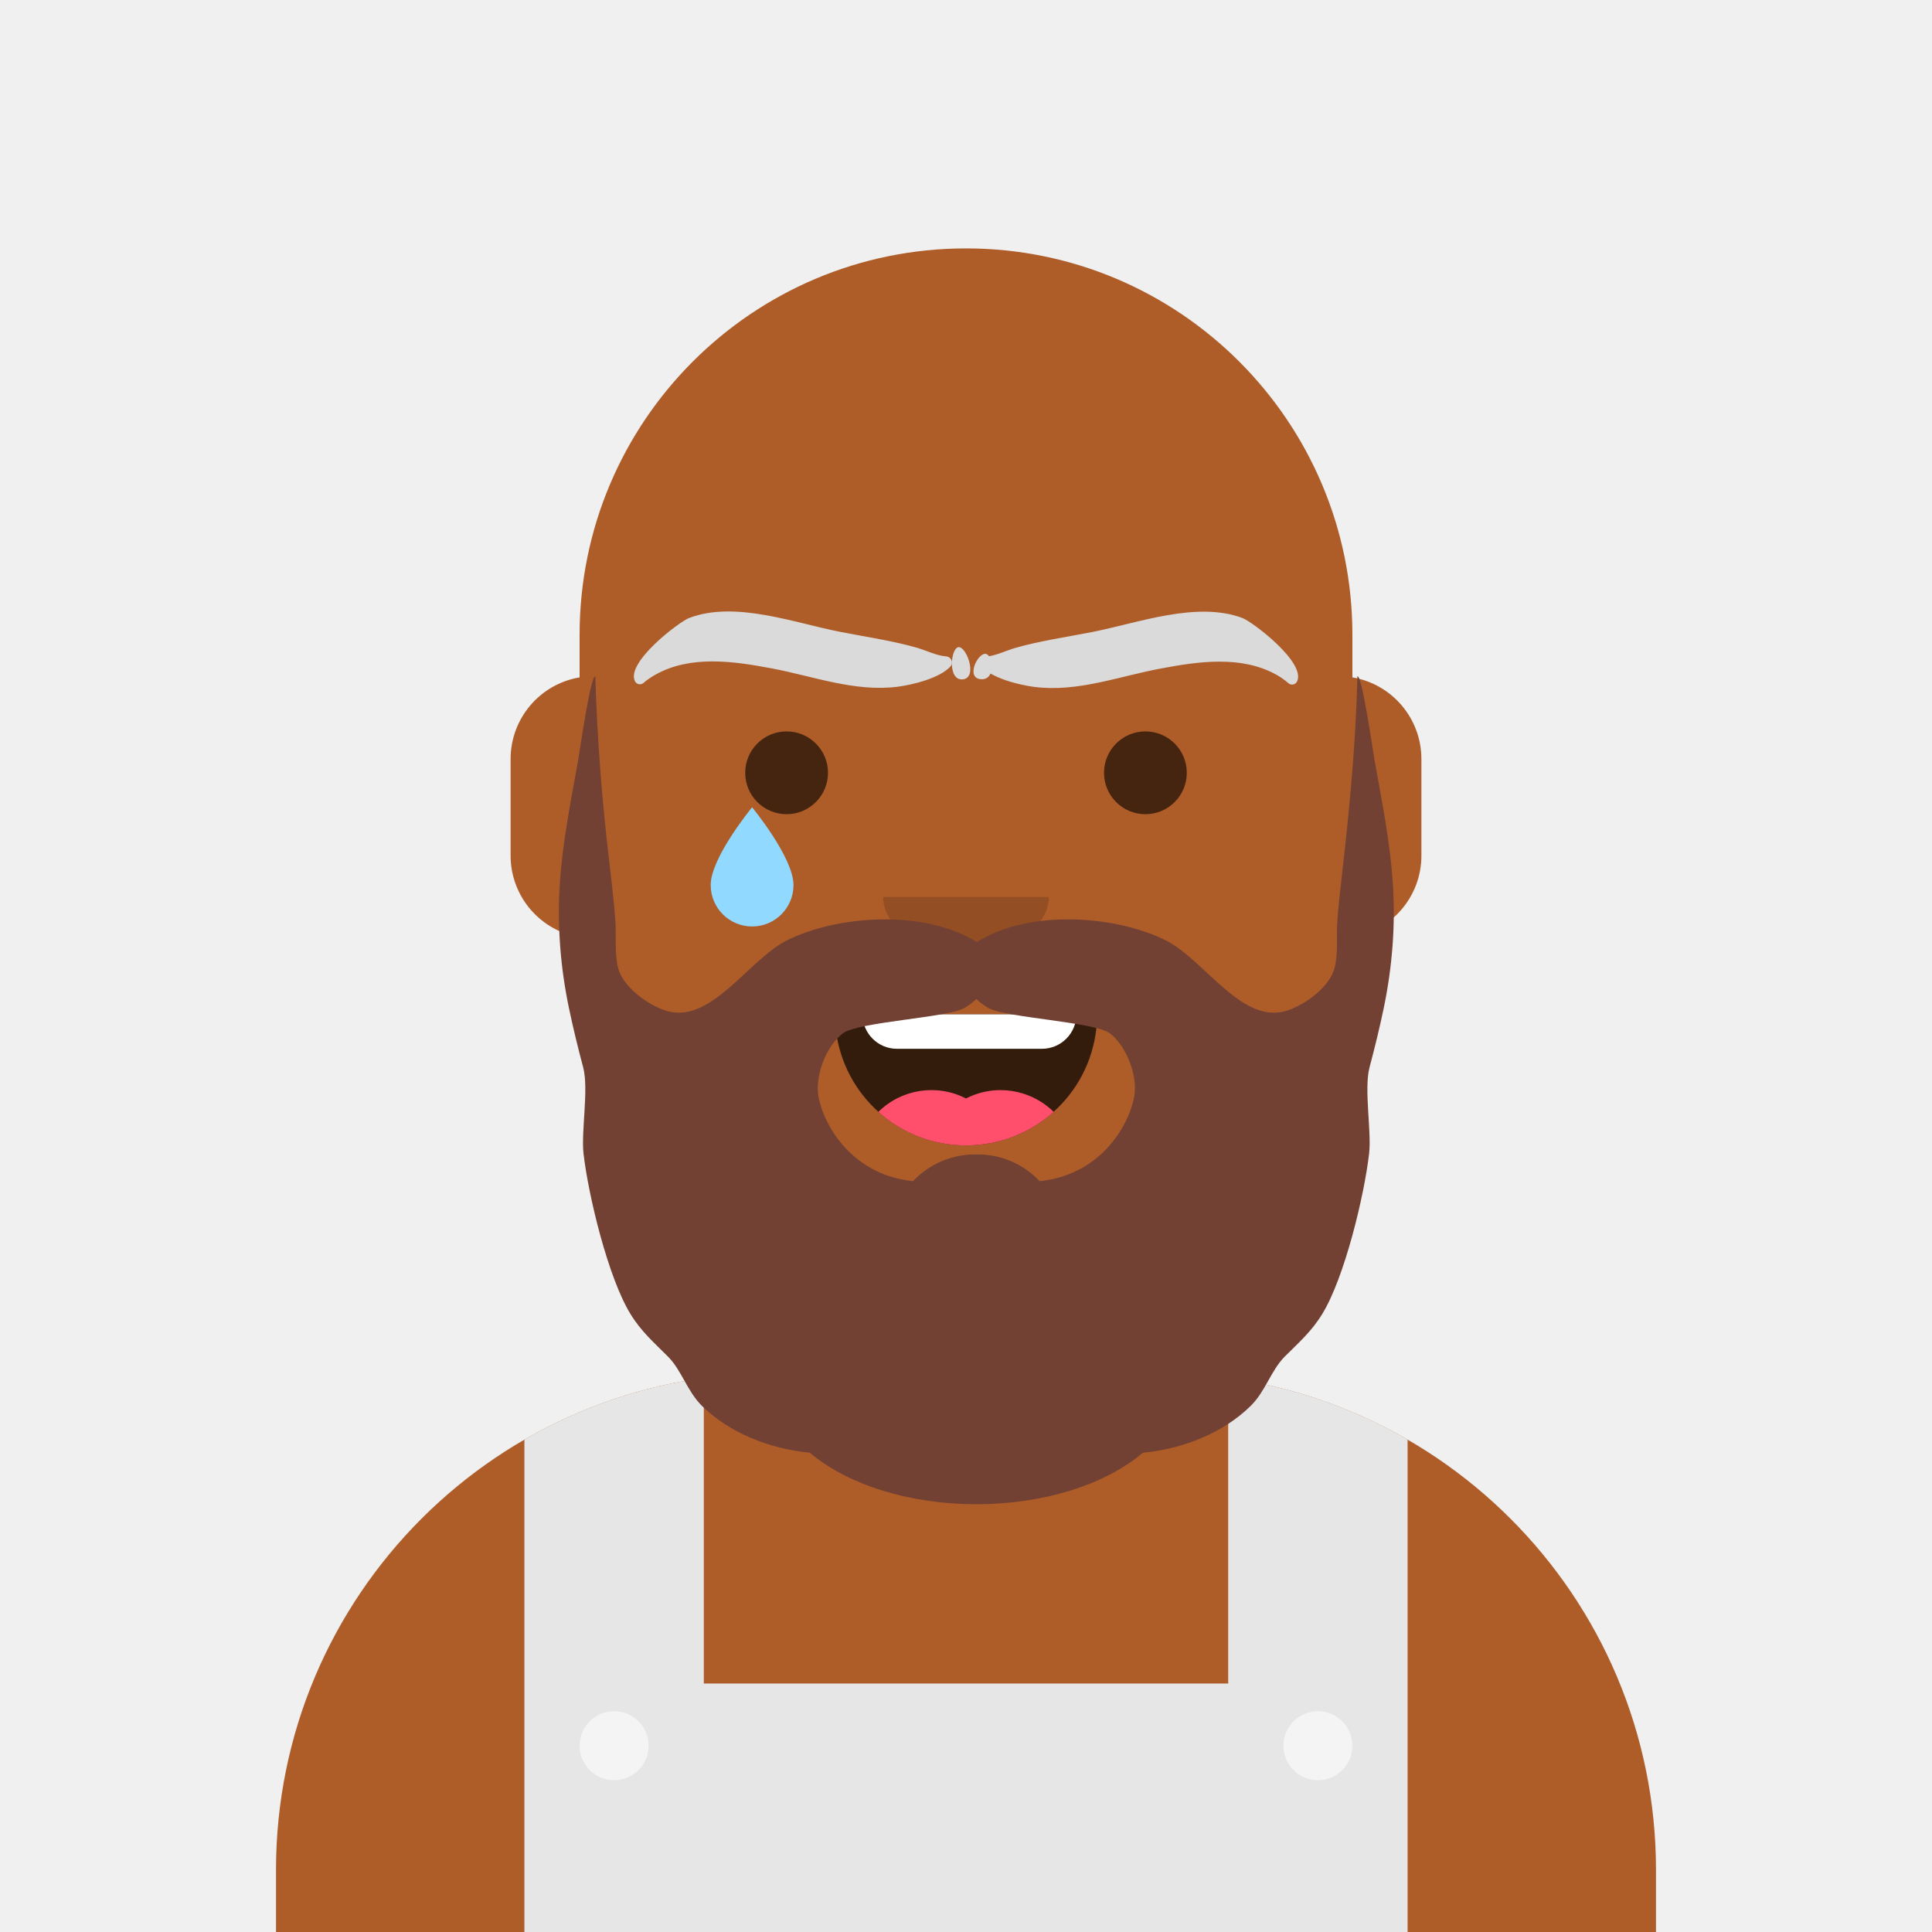
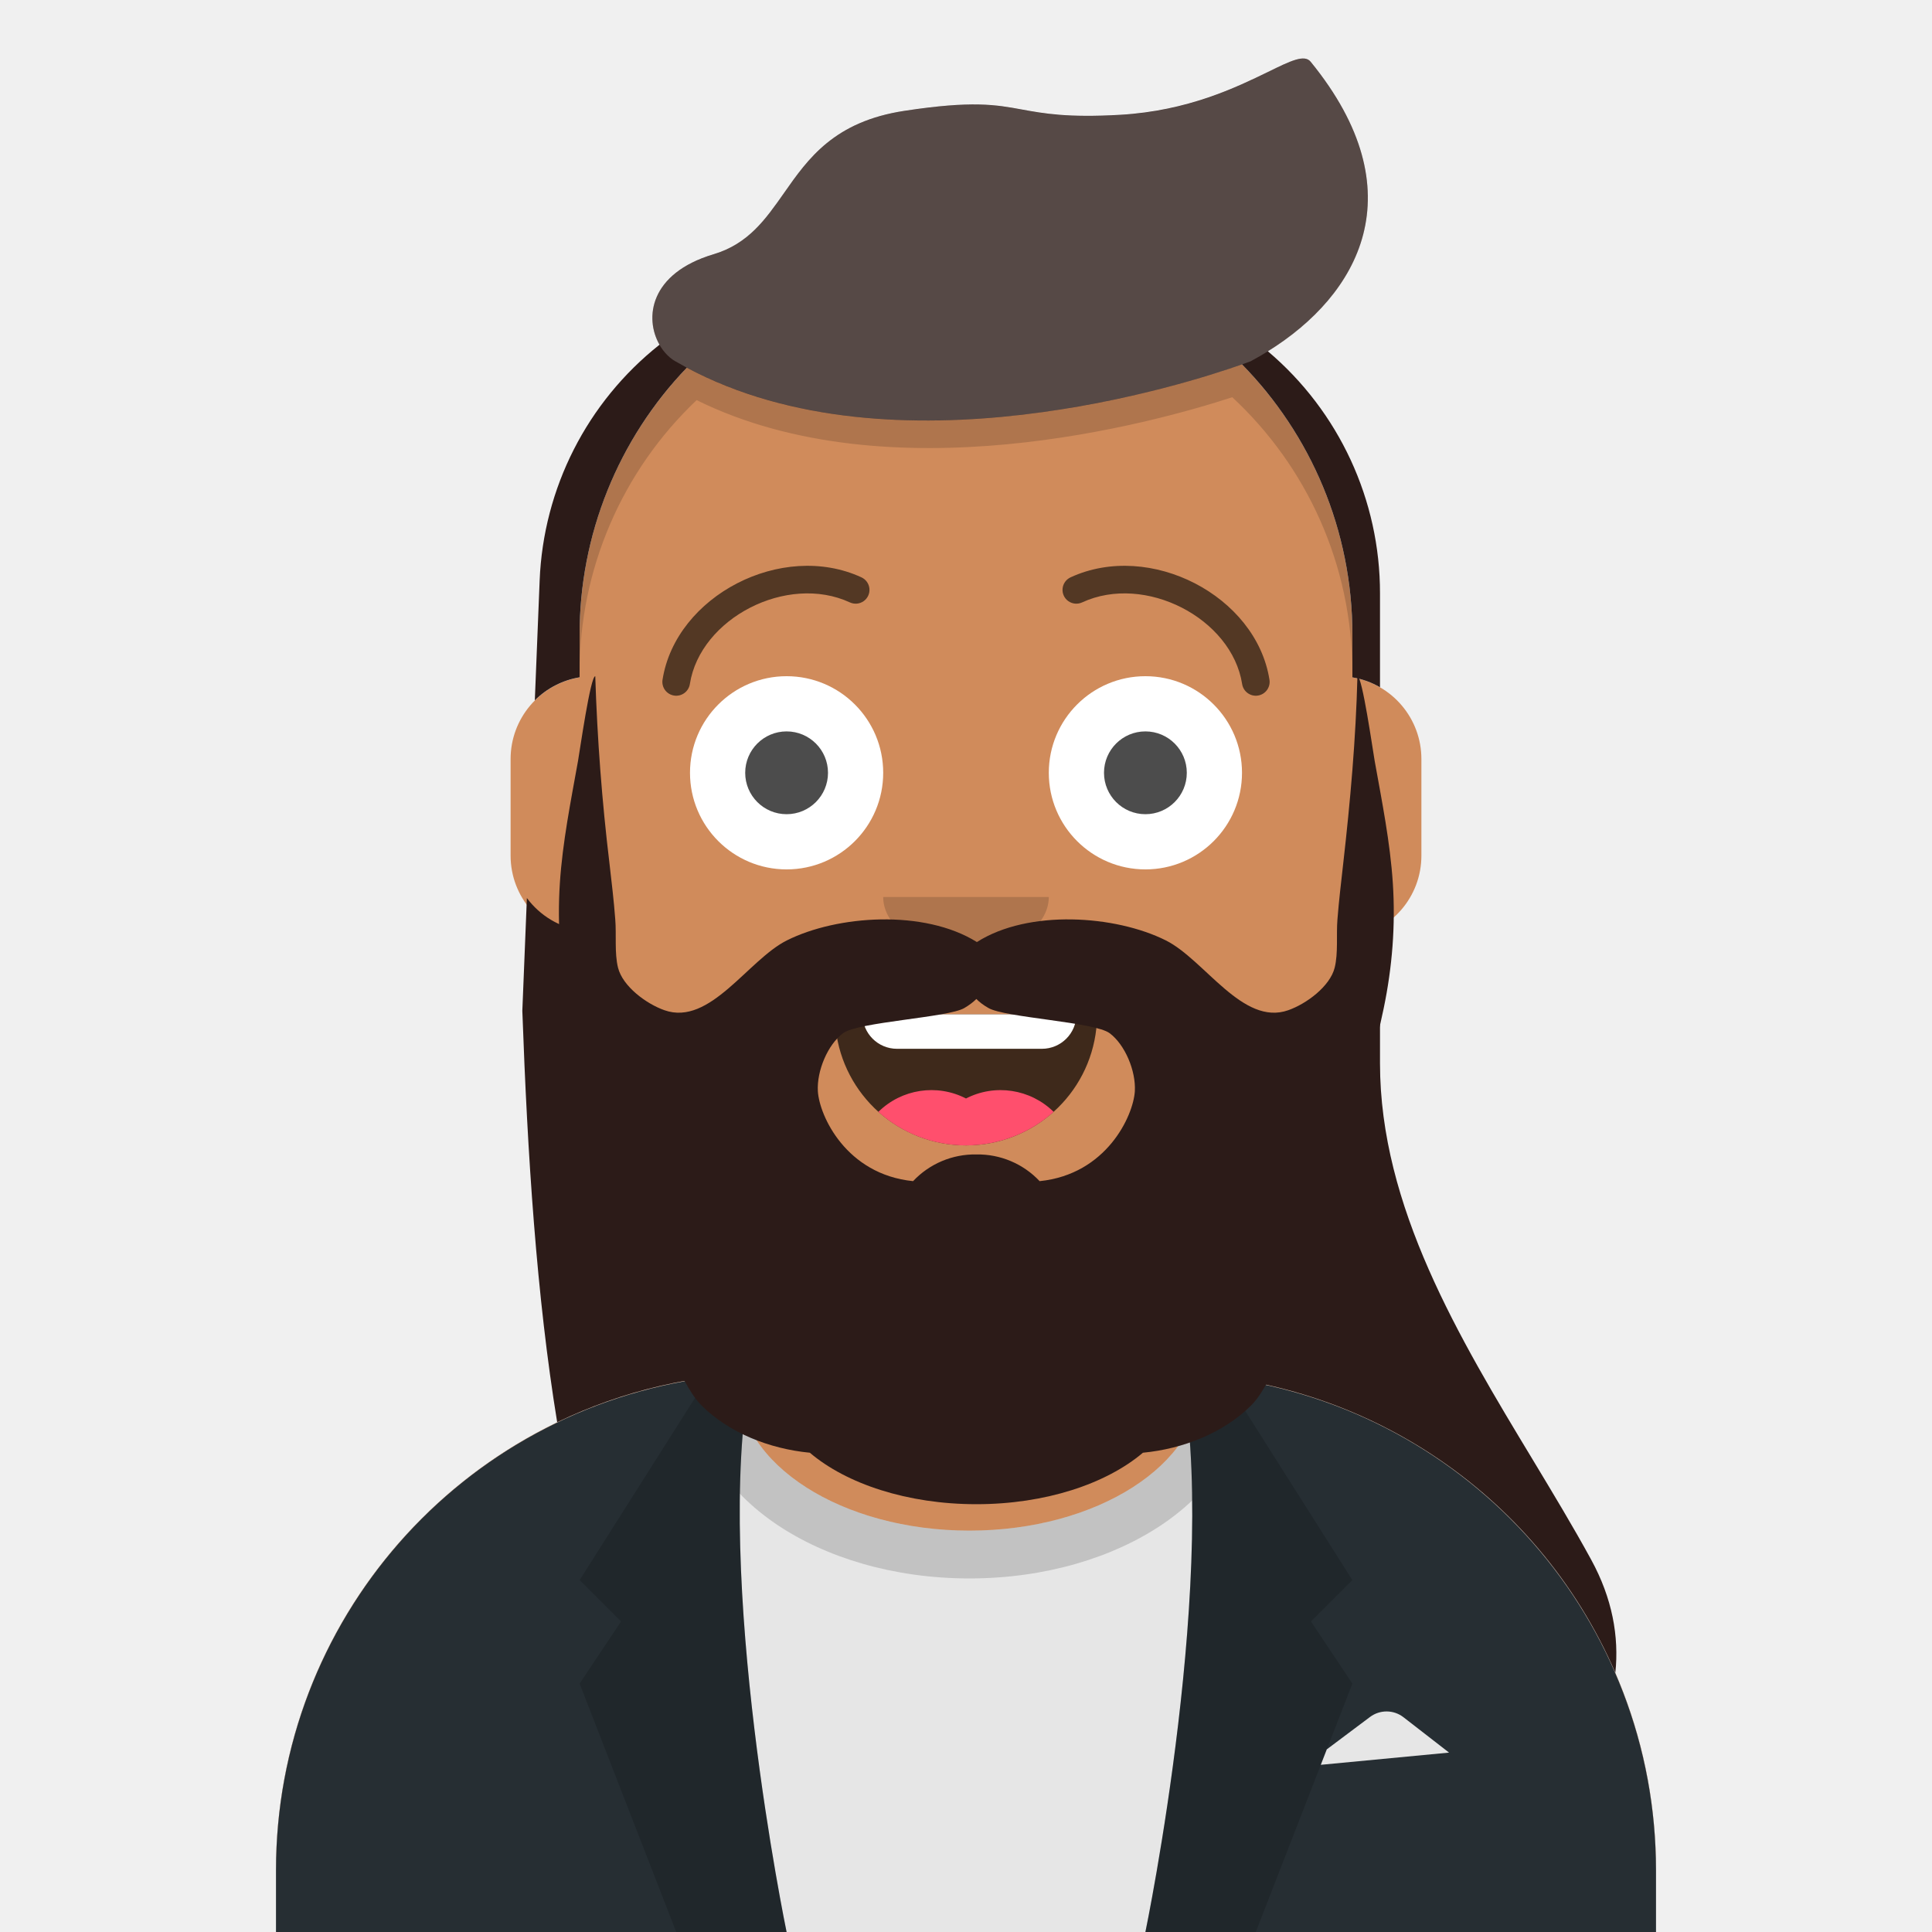
<svg xmlns="http://www.w3.org/2000/svg" viewBox="0 0 280 280" fill="none" shape-rendering="auto">
  <mask id="viewboxMask">
    <rect width="280" height="280" rx="0" ry="0" x="0" y="0" fill="#fff" />
  </mask>
  <g mask="url(#viewboxMask)">
    <g transform="translate(8)">
-       <path d="M132 36a56 56 0 0 0-56 56v6.17A12 12 0 0 0 66 110v14a12 12 0 0 0 10.3 11.88 56.04 56.04 0 0 0 31.7 44.73v18.4h-4a72 72 0 0 0-72 72v9h200v-9a72 72 0 0 0-72-72h-4v-18.39a56.04 56.04 0 0 0 31.7-44.73A12 12 0 0 0 198 124v-14a12 12 0 0 0-10-11.83V92a56 56 0 0 0-56-56Z" fill="#ae5d29" />
+       <path d="M132 36a56 56 0 0 0-56 56v6.17A12 12 0 0 0 66 110v14a12 12 0 0 0 10.3 11.88 56.04 56.04 0 0 0 31.7 44.73v18.4h-4a72 72 0 0 0-72 72v9h200v-9a72 72 0 0 0-72-72h-4v-18.39a56.04 56.04 0 0 0 31.7-44.73A12 12 0 0 0 198 124v-14a12 12 0 0 0-10-11.83V92a56 56 0 0 0-56-56Z" fill="#d08b5b" />
      <path d="M108 180.61v8a55.79 55.79 0 0 0 24 5.39c8.59 0 16.73-1.93 24-5.39v-8a55.79 55.79 0 0 1-24 5.39 55.79 55.79 0 0 1-24-5.39Z" fill="#000" fill-opacity=".1" />
      <g transform="translate(0 170)">
-         <path d="M196 38.63V110H68V38.63a71.52 71.52 0 0 1 26-8.94v44.3h76V29.69a71.52 71.52 0 0 1 26 8.94Z" fill="#e6e6e6" />
-         <path d="M86 83a5 5 0 1 1-10 0 5 5 0 0 1 10 0ZM188 83a5 5 0 1 1-10 0 5 5 0 0 1 10 0Z" fill="#F4F4F4" />
+         <path d="M132.5 51.83c18.5 0 33.5-9.62 33.5-21.48 0-.36-.01-.7-.04-1.06A72 72 0 0 1 232 101.04V110H32v-8.95a72 72 0 0 1 67.05-71.83c-.03.37-.05.75-.05 1.13 0 11.86 15 21.48 33.5 21.48Z" fill="#E6E6E6" />
+         <path d="M132.5 58.76c21.89 0 39.63-12.05 39.63-26.91 0-.6-.02-1.2-.08-1.8-2-.33-4.03-.59-6.1-.76.04.35.05.7.05 1.06 0 11.86-15 21.48-33.5 21.48S99 42.2 99 30.35c0-.38.02-.76.05-1.13-2.06.14-4.08.36-6.08.67-.07.65-.1 1.3-.1 1.96 0 14.86 17.74 26.91 39.63 26.91Z" fill="#000" fill-opacity=".16" />
+         <path d="M100.78 29.12 101 28c-2.96.05-6 1-6 1l-.42.66A72.01 72.01 0 0 0 32 101.06V110h74s-10.7-51.56-5.24-80.8l.02-.08ZM158 110s11-53 5-82c2.96.05 6 1 6 1l.42.66a72.01 72.01 0 0 1 62.58 71.4V110h-74Z" fill="#262e33" />
+         <path d="M101 28c-6 29 5 82 5 82H90L76 74l6-9-6-6 19-30s3.04-.95 6-1ZM163 28c6 29-5 82-5 82h16l14-36-6-9 6-6-19-30s-3.04-.95-6-1Z" fill-rule="evenodd" clip-rule="evenodd" fill="#000" fill-opacity=".15" />
+         <path d="m183.42 85.77.87-2.24 6.27-4.7a4 4 0 0 1 4.85.05l6.6 5.12-18.59 1.77Z" fill="#E6E6E6" />
      </g>
      <g transform="translate(78 134)">
        <path fill-rule="evenodd" clip-rule="evenodd" d="M35.12 15.13a19 19 0 0 0 37.77-.09c.08-.77-.77-2.04-1.85-2.04H37.1C36 13 35 14.18 35.12 15.13Z" fill="#000" fill-opacity=".7" />
        <path d="M70 13H39a5 5 0 0 0 5 5h21a5 5 0 0 0 5-5Z" fill="#fff" />
        <path d="M66.7 27.14A10.96 10.96 0 0 0 54 25.2a10.95 10.95 0 0 0-12.7 1.94A18.93 18.93 0 0 0 54 32c4.88 0 9.33-1.84 12.7-4.86Z" fill="#FF4F6D" />
      </g>
      <g transform="translate(104 122)">
        <path fill-rule="evenodd" clip-rule="evenodd" d="M16 8c0 4.42 5.37 8 12 8s12-3.58 12-8" fill="#000" fill-opacity=".16" />
      </g>
      <g transform="translate(76 90)">
-         <path d="M25 27s-6 7.27-6 11.27a6 6 0 1 0 12 0c0-4-6-11.27-6-11.27Z" fill="#92D9FF" />
-         <path d="M36 22a6 6 0 1 1-12 0 6 6 0 0 1 12 0ZM88 22a6 6 0 1 1-12 0 6 6 0 0 1 12 0Z" fill="#000" fill-opacity=".6" />
+         <path d="M44 22a14 14 0 1 1-28 0 14 14 0 0 1 28 0ZM96 22a14 14 0 1 1-28 0 14 14 0 0 1 28 0Z" fill="#fff" />
+         <path d="M36 22a6 6 0 1 1-12 0 6 6 0 0 1 12 0ZM88 22a6 6 0 1 1-12 0 6 6 0 0 1 12 0Z" fill="#000" fill-opacity=".7" />
      </g>
      <g transform="translate(76 82)">
-         <g fill-rule="evenodd" clip-rule="evenodd" fill="#DADADA">
-           <path d="M57 12.82ZM96.12 7.6c1.46.56 9.19 6.43 7.86 9.16a.8.8 0 0 1-1.29.22 10.63 10.63 0 0 0-1.7-1.19c-5.1-2.84-11.3-1.93-16.73-.91-6.12 1.14-12.11 3.48-18.39 2.67-2.04-.26-6.08-1.22-7.63-2.96-.47-.53-.06-1.38.64-1.43 1.44-.11 2.86-.86 4.33-1.28 3.65-1.03 7.4-1.56 11.11-2.29 6.62-1.3 15.17-4.53 21.8-2Z" />
-           <path d="M58.76 12.76c-1.17.04-2.8 3.56-.56 3.68 2.23.11 1.73-3.72.56-3.68ZM55 12.8c0-.01 0-.01 0 0ZM15.88 7.56c-1.46.56-9.19 6.43-7.86 9.16.24.5.89.6 1.29.22.55-.52 1.58-1.11 1.71-1.18 5.1-2.84 11.3-1.93 16.73-.91 6.12 1.14 12.11 3.48 18.39 2.67 2.04-.26 6.08-1.22 7.63-2.96.47-.53.06-1.38-.64-1.43-1.44-.11-2.86-.86-4.33-1.28-3.65-1.03-7.4-1.56-11.11-2.29-6.62-1.3-15.17-4.53-21.8-2Z" />
-           <path d="M54.97 11.79c1.17.04 2.77 4.5.53 4.67-2.24.18-1.7-4.71-.53-4.67Z" />
-         </g>
+         <path d="M15.98 17.13C17.48 7.6 30.06 1.1 39.16 5.3a2 2 0 1 0 1.68-3.63c-11.5-5.3-26.9 2.66-28.82 14.84a2 2 0 0 0 3.96.63ZM96.02 17.13C94.52 7.6 81.94 1.1 72.84 5.3a2 2 0 1 1-1.68-3.63c11.5-5.3 26.9 2.66 28.82 14.84a2 2 0 0 1-3.96.63Z" fill="#000" fill-opacity=".6" />
      </g>
-       <g transform="translate(-1)" />
+       <g transform="translate(-1)">
+         <path d="m175.83 55.92-.03.02c.76.88 1.49 1.78 2.19 2.7a55.74 55.74 0 0 1 11 33.36v5.5c0-15.77-6.69-29.98-17.4-39.93-11.58 3.77-49.58 14.27-77.63.42A54.35 54.35 0 0 0 77 97.5V92c0-12.5 4.1-24.04 11.01-33.35.71-.94 1.45-1.86 2.22-2.75l-.02-.02A55.88 55.88 0 0 1 133 36a55.88 55.88 0 0 1 42.82 19.92Z" fill="#000" fill-opacity=".16" />
+         <path d="M92.54 53.29A55.81 55.81 0 0 0 77 91.99v6.17a11.97 11.97 0 0 0-6.49 3.34l.7-17.37a45.92 45.92 0 0 1 17.37-34.17c-2.2-3.84-1.45-10.33 7.8-13.1 5.07-1.5 7.57-5.08 10.24-8.88 3.5-5 7.27-10.37 17.48-11.92 9.87-1.5 13.23-.88 17.05-.18 3.13.57 6.58 1.2 14.2.76 9.85-.57 16.86-4 21.43-6.22 3.26-1.6 5.27-2.58 6.17-1.47 15.42 18.9 6.97 33.8-6.2 41.96A45.9 45.9 0 0 1 193 86v13.6c-1.22-.7-2.56-1.2-4-1.43V92c0-15.26-6.1-29.09-16-39.19-7.76 2.75-50.39 16.55-80.46.48ZM223.61 226.05c3.06 5.6 4.05 11.12 3.5 16.38A72.02 72.02 0 0 0 161 199h-4v-18.39a56.03 56.03 0 0 0 31.8-45.74c1.5-.23 2.93-.74 4.2-1.47v20.7c0 20.77 11.47 39.79 22.15 57.47 2.97 4.93 5.88 9.75 8.46 14.48ZM68.7 146.5l.66-16.35a12 12 0 0 0 7.85 4.72A56.03 56.03 0 0 0 109 180.6V199h-4c-11.2 0-21.8 2.56-31.25 7.12-2.99-18.29-4.3-38.68-5.05-59.62Z" fill="#2c1b18" />
+         <path fill-rule="evenodd" clip-rule="evenodd" d="M90.88 52.36c33.22 19.3 83.37 0 83.37 0 14.53-7.77 25.08-23.32 8.7-43.4-2.17-2.66-10.7 6.72-27.6 7.7-16.9.97-13.27-3.31-31.25-.59-17.97 2.73-15.99 17.3-27.72 20.8-11.73 3.5-9.8 13-5.5 15.5Z" fill="#fff" fill-opacity=".2" />
+       </g>
      <g transform="translate(49 72)">
-         <path fill-rule="evenodd" clip-rule="evenodd" d="M65.18 77.74c2.18-1.64 15.23-2.26 17.58-3.65.73-.43 1.3-.87 1.74-1.31.44.44 1 .88 1.74 1.3 2.35 1.4 15.4 2.02 17.58 3.66 2.21 1.65 3.82 5.44 3.65 8.41-.22 3.56-4.1 12.05-13.8 13.03a12.3 12.3 0 0 0-9.17-3.87 12.3 12.3 0 0 0-9.17 3.87c-9.7-.98-13.58-9.47-13.8-13.03-.17-2.97 1.44-6.76 3.65-8.41Zm.67 17.16h.01-.01ZM144.86 56c-.39-5.97-1.58-11.85-2.63-17.71-.28-1.58-1.8-12.29-2.5-12.29-.23 9.1-1.03 18.08-2.06 27.14-.3 2.7-.63 5.42-.84 8.13-.18 2.2.13 4.85-.4 6.98-.68 2.7-4.08 5.23-6.73 6.16-6.6 2.33-12.1-7.3-17.74-10.12-7.32-3.66-19.9-4.53-27.38.24-7.64-4.77-20.22-3.9-27.54-.24C51.4 67.11 45.9 76.74 39.3 74.41c-2.65-.93-6.05-3.46-6.73-6.16-.53-2.13-.22-4.78-.4-6.98-.2-2.71-.53-5.42-.84-8.13A308.31 308.31 0 0 1 29.27 26c-.7 0-2.22 10.7-2.5 12.29-1.05 5.86-2.24 11.74-2.63 17.7-.4 6.11.07 12.18 1.33 18.17.6 2.87 1.3 5.72 2.05 8.54.83 3.15-.32 9.27.05 12.5.7 6.1 3.58 18 6.81 23.25 1.56 2.54 3.4 4.12 5.44 6.17 1.96 1.97 2.78 5.02 4.9 7.12 3.96 3.9 9.73 6.23 15.65 6.8 5.3 4.51 14.14 7.46 24.13 7.46 10 0 18.82-2.95 24.14-7.46 5.91-.57 11.68-2.9 15.63-6.8 2.13-2.1 2.95-5.15 4.91-7.12 2.05-2.05 3.88-3.63 5.44-6.17 3.23-5.25 6.1-17.15 6.8-23.26.38-3.22-.77-9.34.06-12.49.75-2.82 1.45-5.67 2.05-8.54 1.25-6 1.73-12.06 1.33-18.17Z" fill="#724133" />
+         <path fill-rule="evenodd" clip-rule="evenodd" d="M65.18 77.74c2.18-1.64 15.23-2.26 17.58-3.65.73-.43 1.3-.87 1.74-1.31.44.44 1 .88 1.74 1.3 2.35 1.4 15.4 2.02 17.58 3.66 2.21 1.65 3.82 5.44 3.65 8.41-.22 3.56-4.1 12.05-13.8 13.03a12.3 12.3 0 0 0-9.17-3.87 12.3 12.3 0 0 0-9.17 3.87c-9.7-.98-13.58-9.47-13.8-13.03-.17-2.97 1.44-6.76 3.65-8.41Zm.67 17.16h.01-.01ZM144.86 56c-.39-5.97-1.58-11.85-2.63-17.71-.28-1.58-1.8-12.29-2.5-12.29-.23 9.1-1.03 18.08-2.06 27.14-.3 2.7-.63 5.42-.84 8.13-.18 2.2.13 4.85-.4 6.98-.68 2.7-4.08 5.23-6.73 6.16-6.6 2.33-12.1-7.3-17.74-10.12-7.32-3.66-19.9-4.53-27.38.24-7.64-4.77-20.22-3.9-27.54-.24C51.4 67.11 45.9 76.74 39.3 74.41c-2.65-.93-6.05-3.46-6.73-6.16-.53-2.13-.22-4.78-.4-6.98-.2-2.71-.53-5.42-.84-8.13A308.31 308.31 0 0 1 29.27 26c-.7 0-2.22 10.7-2.5 12.29-1.05 5.86-2.24 11.74-2.63 17.7-.4 6.11.07 12.18 1.33 18.17.6 2.87 1.3 5.72 2.05 8.54.83 3.15-.32 9.27.05 12.5.7 6.1 3.58 18 6.81 23.25 1.56 2.54 3.4 4.12 5.44 6.17 1.96 1.97 2.78 5.02 4.9 7.12 3.96 3.9 9.73 6.23 15.65 6.8 5.3 4.51 14.14 7.46 24.13 7.46 10 0 18.82-2.95 24.14-7.46 5.91-.57 11.68-2.9 15.63-6.8 2.13-2.1 2.95-5.15 4.91-7.12 2.05-2.05 3.88-3.63 5.44-6.17 3.23-5.25 6.1-17.15 6.8-23.26.38-3.22-.77-9.34.06-12.49.75-2.82 1.45-5.67 2.05-8.54 1.25-6 1.73-12.06 1.33-18.17Z" fill="#2c1b18" />
      </g>
      <g transform="translate(62 42)" />
    </g>
  </g>
</svg>
